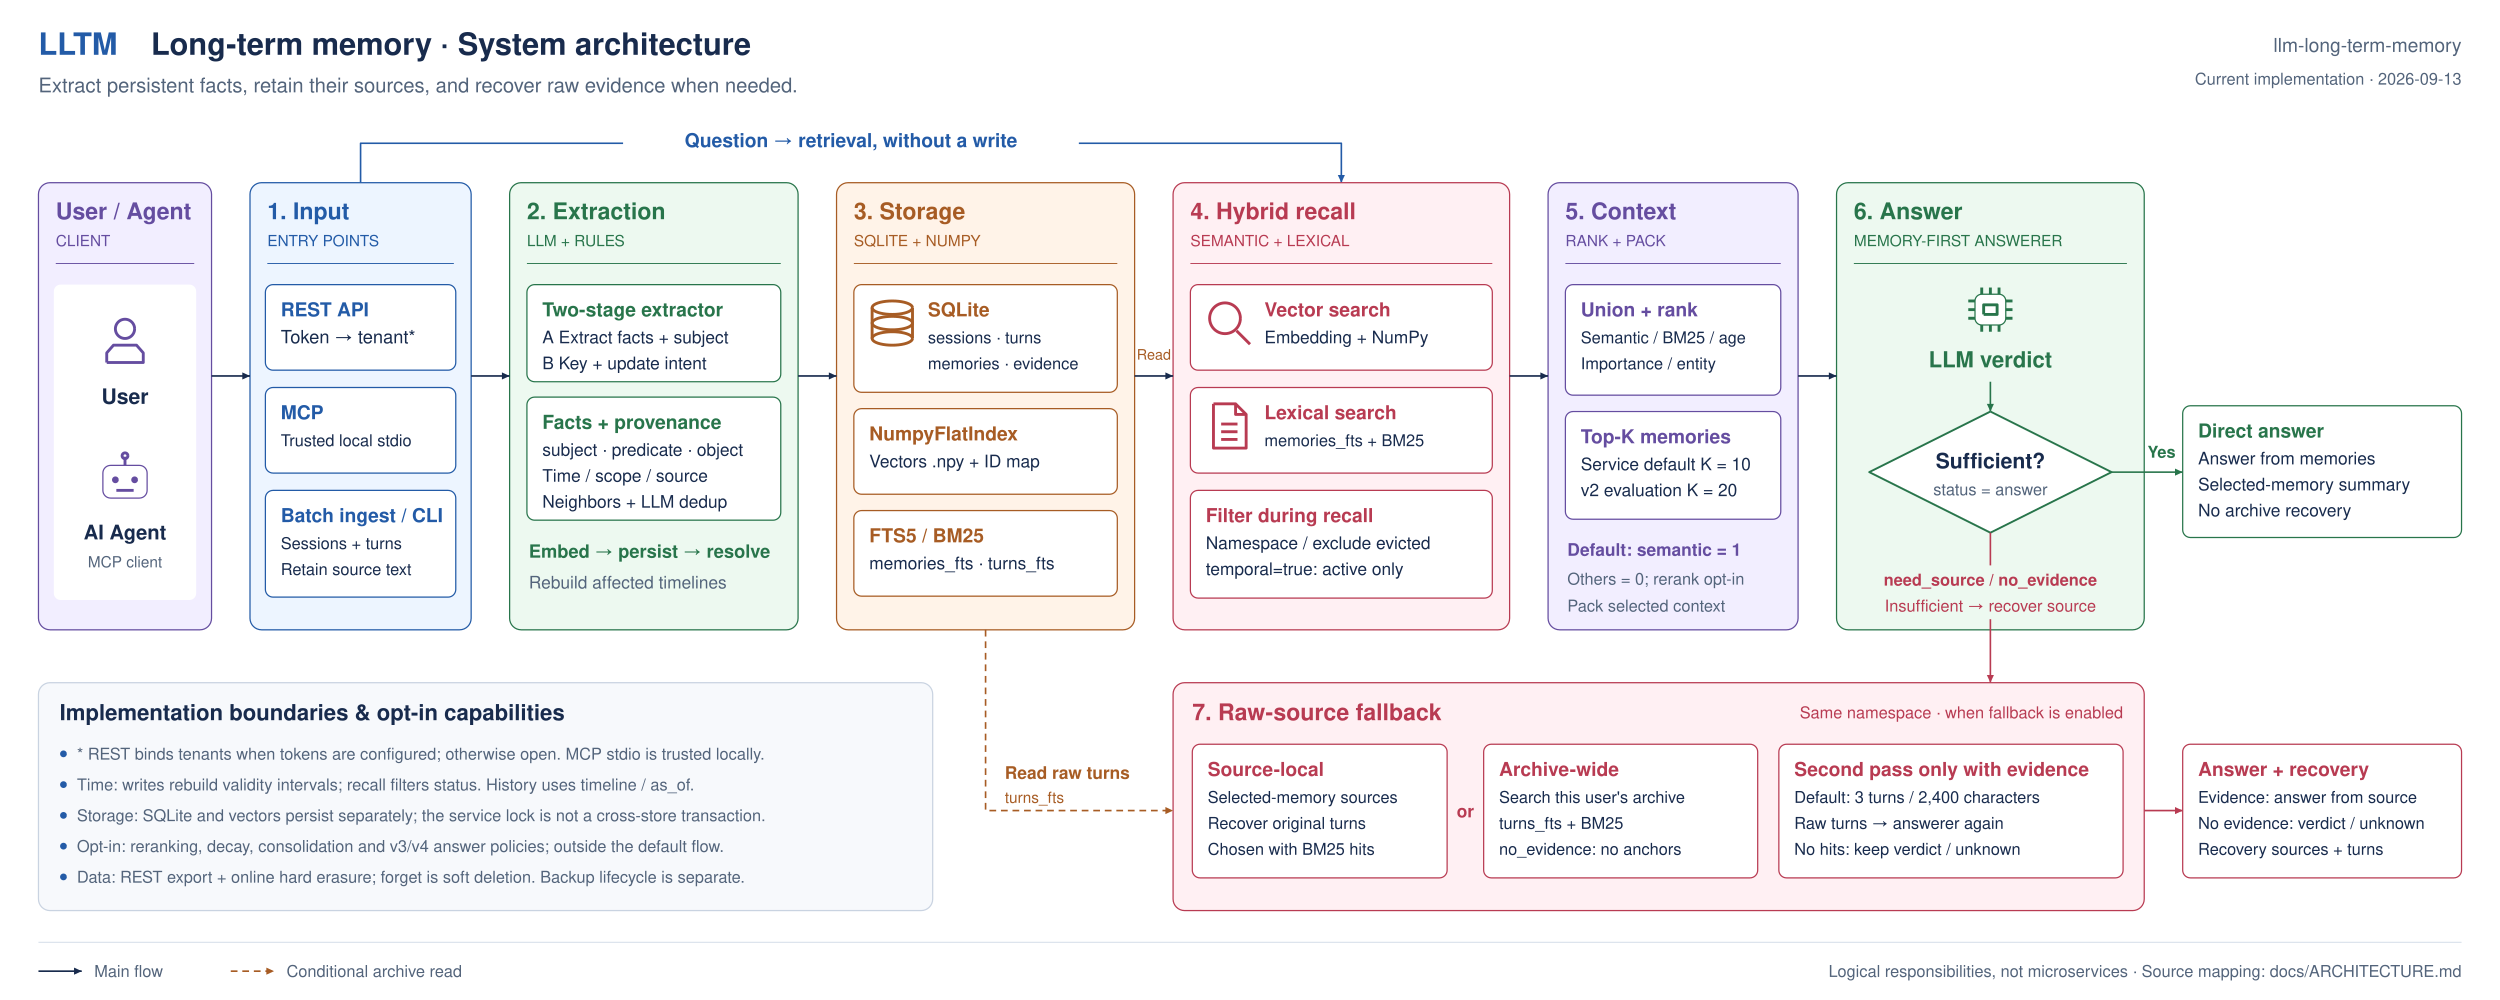
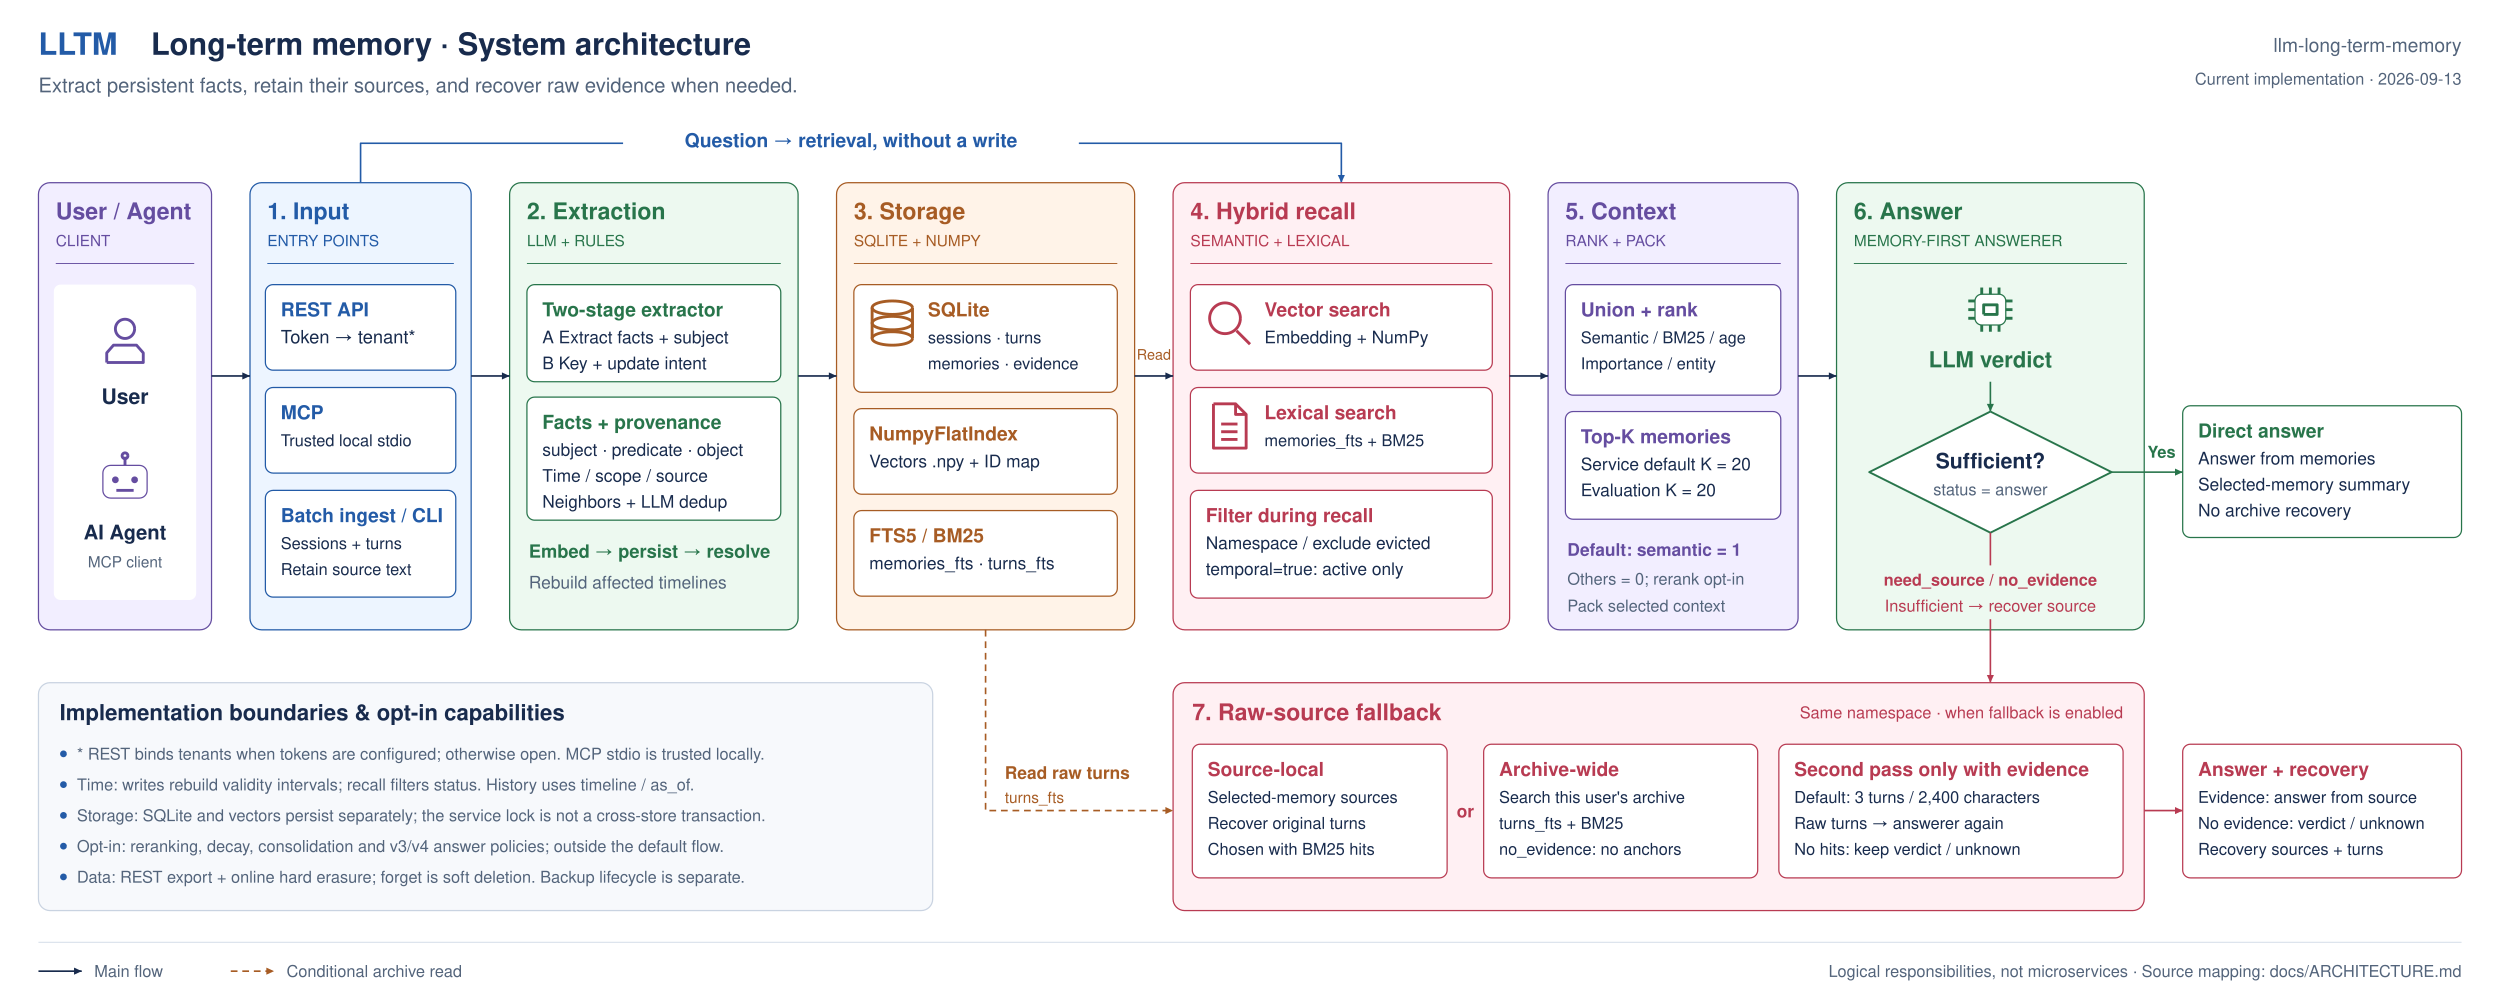
<svg xmlns="http://www.w3.org/2000/svg" width="2600" height="1040" viewBox="0 0 2600 1040" role="img" aria-labelledby="title desc">
  <rect x="0" y="0" width="2600" height="1040" rx="0" fill="#FFFFFF" stroke="none" stroke-width="1.3" />
  <text x="40" y="57" font-family="Helvetica, Arial, sans-serif" font-size="32" font-weight="700" fill="#235BA7" text-anchor="start">LLTM</text>
  <text x="157" y="57" font-family="Helvetica, Arial, sans-serif" font-size="32" font-weight="700" fill="#182B4D" text-anchor="start">Long-term memory · System architecture</text>
  <text x="40" y="96" font-family="Helvetica, Arial, sans-serif" font-size="21" font-weight="400" fill="#53647B" text-anchor="start">Extract persistent facts, retain their sources, and recover raw evidence when needed.</text>
  <text x="2560" y="54" font-family="Helvetica, Arial, sans-serif" font-size="20" font-weight="400" fill="#53647B" text-anchor="end">llm-long-term-memory</text>
  <text x="2560" y="88" font-family="Helvetica, Arial, sans-serif" font-size="17" font-weight="400" fill="#53647B" text-anchor="end">Current implementation · 2026-09-13</text>
  <polyline points="375,190 375,149 1395,149 1395,190" fill="none" stroke="#235BA7" stroke-width="1.7" stroke-linejoin="round" />
  <polygon points="1395,190 1398.7,182.0 1391.3,182.0" fill="#235BA7" />
  <rect x="648" y="130" width="474" height="33" rx="7" fill="#FFFFFF" stroke="none" stroke-width="1.3" />
  <text x="885" y="153" font-family="Helvetica, Arial, sans-serif" font-size="20" font-weight="700" fill="#235BA7" text-anchor="middle">Question → retrieval, without a write</text>
  <rect x="40" y="190" width="180" height="465" rx="12" fill="#F2EEFF" stroke="#654DA0" stroke-width="1.3" />
  <text x="58" y="228" font-family="Helvetica, Arial, sans-serif" font-size="24" font-weight="700" fill="#654DA0" text-anchor="start">User / Agent</text>
  <text x="58" y="256" font-family="Helvetica, Arial, sans-serif" font-size="16" font-weight="400" fill="#654DA0" text-anchor="start">CLIENT</text>
  <polyline points="58,274 202,274" fill="none" stroke="#654DA0" stroke-width="1" stroke-linejoin="round" />
  <rect x="56" y="296" width="148" height="328" rx="7" fill="#FFFFFF" stroke="none" stroke-width="1.3" />
  <polyline points="140.0,342.0 139.914,343.305 139.659,344.588 139.239,345.827 138.66,347.0 137.934,348.088 137.071,349.071 136.088,349.934 135.0,350.66 133.827,351.239 132.588,351.659 131.305,351.914 130.0,352.0 128.695,351.914 127.412,351.659 126.173,351.239 125.0,350.66 123.912,349.934 122.929,349.071 122.066,348.088 121.34,347.0 120.761,345.827 120.341,344.588 120.086,343.305 120.0,342.0 120.086,340.695 120.341,339.412 120.761,338.173 121.34,337.0 122.066,335.912 122.929,334.929 123.912,334.066 125.0,333.34 126.173,332.761 127.412,332.341 128.695,332.086 130.0,332.0 131.305,332.086 132.588,332.341 133.827,332.761 135.0,333.34 136.088,334.066 137.071,334.929 137.934,335.912 138.66,337.0 139.239,338.173 139.659,339.412 139.914,340.695 140.0,342.0" fill="none" stroke="#654DA0" stroke-width="3" stroke-linejoin="round" />
  <polyline points="111,377 111,367 118,359 142,359 149,367 149,377 111,377" fill="none" stroke="#654DA0" stroke-width="3" stroke-linejoin="round" />
  <text x="130" y="420" font-family="Helvetica, Arial, sans-serif" font-size="22" font-weight="700" fill="#182B4D" text-anchor="middle">User</text>
  <rect x="107" y="484" width="46" height="34" rx="8" fill="#FFFFFF" stroke="#654DA0" stroke-width="1.3" />
  <polyline points="130,484 130,475" fill="none" stroke="#654DA0" stroke-width="3" stroke-linejoin="round" />
  <polyline points="133.0,474.0 132.974,474.392 132.898,474.776 132.772,475.148 132.598,475.5 132.38,475.826 132.121,476.121 131.826,476.38 131.5,476.598 131.148,476.772 130.776,476.898 130.392,476.974 130.0,477.0 129.608,476.974 129.224,476.898 128.852,476.772 128.5,476.598 128.174,476.38 127.879,476.121 127.62,475.826 127.402,475.5 127.228,475.148 127.102,474.776 127.026,474.392 127.0,474.0 127.026,473.608 127.102,473.224 127.228,472.852 127.402,472.5 127.62,472.174 127.879,471.879 128.174,471.62 128.5,471.402 128.852,471.228 129.224,471.102 129.608,471.026 130.0,471.0 130.392,471.026 130.776,471.102 131.148,471.228 131.5,471.402 131.826,471.62 132.121,471.879 132.38,472.174 132.598,472.5 132.772,472.852 132.898,473.224 132.974,473.608 133.0,474.0" fill="none" stroke="#654DA0" stroke-width="3" stroke-linejoin="round" />
  <polygon points="122.0,499.0 121.983,499.261 121.932,499.518 121.848,499.765 121.732,500.0 121.587,500.218 121.414,500.414 121.218,500.587 121.0,500.732 120.765,500.848 120.518,500.932 120.261,500.983 120.0,501.0 119.739,500.983 119.482,500.932 119.235,500.848 119.0,500.732 118.782,500.587 118.586,500.414 118.413,500.218 118.268,500.0 118.152,499.765 118.068,499.518 118.017,499.261 118.0,499.0 118.017,498.739 118.068,498.482 118.152,498.235 118.268,498.0 118.413,497.782 118.586,497.586 118.782,497.413 119.0,497.268 119.235,497.152 119.482,497.068 119.739,497.017 120.0,497.0 120.261,497.017 120.518,497.068 120.765,497.152 121.0,497.268 121.218,497.413 121.414,497.586 121.587,497.782 121.732,498.0 121.848,498.235 121.932,498.482 121.983,498.739 122.0,499.0" fill="#654DA0" />
  <polyline points="122.0,499.0 121.983,499.261 121.932,499.518 121.848,499.765 121.732,500.0 121.587,500.218 121.414,500.414 121.218,500.587 121.0,500.732 120.765,500.848 120.518,500.932 120.261,500.983 120.0,501.0 119.739,500.983 119.482,500.932 119.235,500.848 119.0,500.732 118.782,500.587 118.586,500.414 118.413,500.218 118.268,500.0 118.152,499.765 118.068,499.518 118.017,499.261 118.0,499.0 118.017,498.739 118.068,498.482 118.152,498.235 118.268,498.0 118.413,497.782 118.586,497.586 118.782,497.413 119.0,497.268 119.235,497.152 119.482,497.068 119.739,497.017 120.0,497.0 120.261,497.017 120.518,497.068 120.765,497.152 121.0,497.268 121.218,497.413 121.414,497.586 121.587,497.782 121.732,498.0 121.848,498.235 121.932,498.482 121.983,498.739 122.0,499.0" fill="none" stroke="#654DA0" stroke-width="3" stroke-linejoin="round" />
  <polygon points="142.0,499.0 141.983,499.261 141.932,499.518 141.848,499.765 141.732,500.0 141.587,500.218 141.414,500.414 141.218,500.587 141.0,500.732 140.765,500.848 140.518,500.932 140.261,500.983 140.0,501.0 139.739,500.983 139.482,500.932 139.235,500.848 139.0,500.732 138.782,500.587 138.586,500.414 138.413,500.218 138.268,500.0 138.152,499.765 138.068,499.518 138.017,499.261 138.0,499.0 138.017,498.739 138.068,498.482 138.152,498.235 138.268,498.0 138.413,497.782 138.586,497.586 138.782,497.413 139.0,497.268 139.235,497.152 139.482,497.068 139.739,497.017 140.0,497.0 140.261,497.017 140.518,497.068 140.765,497.152 141.0,497.268 141.218,497.413 141.414,497.586 141.587,497.782 141.732,498.0 141.848,498.235 141.932,498.482 141.983,498.739 142.0,499.0" fill="#654DA0" />
  <polyline points="142.0,499.0 141.983,499.261 141.932,499.518 141.848,499.765 141.732,500.0 141.587,500.218 141.414,500.414 141.218,500.587 141.0,500.732 140.765,500.848 140.518,500.932 140.261,500.983 140.0,501.0 139.739,500.983 139.482,500.932 139.235,500.848 139.0,500.732 138.782,500.587 138.586,500.414 138.413,500.218 138.268,500.0 138.152,499.765 138.068,499.518 138.017,499.261 138.0,499.0 138.017,498.739 138.068,498.482 138.152,498.235 138.268,498.0 138.413,497.782 138.586,497.586 138.782,497.413 139.0,497.268 139.235,497.152 139.482,497.068 139.739,497.017 140.0,497.0 140.261,497.017 140.518,497.068 140.765,497.152 141.0,497.268 141.218,497.413 141.414,497.586 141.587,497.782 141.732,498.0 141.848,498.235 141.932,498.482 141.983,498.739 142.0,499.0" fill="none" stroke="#654DA0" stroke-width="3" stroke-linejoin="round" />
  <polyline points="121,510 139,510" fill="none" stroke="#654DA0" stroke-width="3" stroke-linejoin="round" />
  <text x="130" y="561" font-family="Helvetica, Arial, sans-serif" font-size="21" font-weight="700" fill="#182B4D" text-anchor="middle">AI Agent</text>
  <text x="130" y="590" font-family="Helvetica, Arial, sans-serif" font-size="16" font-weight="400" fill="#53647B" text-anchor="middle">MCP client</text>
  <rect x="260" y="190" width="230" height="465" rx="12" fill="#EDF5FF" stroke="#235BA7" stroke-width="1.3" />
  <text x="278" y="228" font-family="Helvetica, Arial, sans-serif" font-size="24" font-weight="700" fill="#235BA7" text-anchor="start">1. Input</text>
  <text x="278" y="256" font-family="Helvetica, Arial, sans-serif" font-size="16" font-weight="400" fill="#235BA7" text-anchor="start">ENTRY POINTS</text>
  <polyline points="278,274 472,274" fill="none" stroke="#235BA7" stroke-width="1" stroke-linejoin="round" />
  <rect x="276" y="296" width="198" height="89" rx="8" fill="#FFFFFF" stroke="#235BA7" stroke-width="1.3" />
  <text x="292" y="329" font-family="Helvetica, Arial, sans-serif" font-size="20" font-weight="700" fill="#235BA7" text-anchor="start">REST API</text>
  <text x="292" y="357" font-family="Helvetica, Arial, sans-serif" font-size="19" font-weight="400" fill="#182B4D" text-anchor="start">Token → tenant*</text>
  <rect x="276" y="403" width="198" height="89" rx="8" fill="#FFFFFF" stroke="#235BA7" stroke-width="1.3" />
  <text x="292" y="436" font-family="Helvetica, Arial, sans-serif" font-size="20" font-weight="700" fill="#235BA7" text-anchor="start">MCP</text>
  <text x="292" y="464" font-family="Helvetica, Arial, sans-serif" font-size="17" font-weight="400" fill="#182B4D" text-anchor="start">Trusted local stdio</text>
  <rect x="276" y="510" width="198" height="111" rx="8" fill="#FFFFFF" stroke="#235BA7" stroke-width="1.3" />
  <text x="292" y="543" font-family="Helvetica, Arial, sans-serif" font-size="20" font-weight="700" fill="#235BA7" text-anchor="start">Batch ingest / CLI</text>
  <text x="292" y="571" font-family="Helvetica, Arial, sans-serif" font-size="17" font-weight="400" fill="#182B4D" text-anchor="start">Sessions + turns</text>
  <text x="292" y="598" font-family="Helvetica, Arial, sans-serif" font-size="17" font-weight="400" fill="#182B4D" text-anchor="start">Retain source text</text>
  <rect x="530" y="190" width="300" height="465" rx="12" fill="#EDF9F0" stroke="#28754B" stroke-width="1.3" />
  <text x="548" y="228" font-family="Helvetica, Arial, sans-serif" font-size="24" font-weight="700" fill="#28754B" text-anchor="start">2. Extraction</text>
  <text x="548" y="256" font-family="Helvetica, Arial, sans-serif" font-size="16" font-weight="400" fill="#28754B" text-anchor="start">LLM + RULES</text>
  <polyline points="548,274 812,274" fill="none" stroke="#28754B" stroke-width="1" stroke-linejoin="round" />
  <rect x="548" y="296" width="264" height="101" rx="8" fill="#FFFFFF" stroke="#28754B" stroke-width="1.3" />
  <text x="564" y="329" font-family="Helvetica, Arial, sans-serif" font-size="20" font-weight="700" fill="#28754B" text-anchor="start">Two-stage extractor</text>
  <text x="564" y="357" font-family="Helvetica, Arial, sans-serif" font-size="18" font-weight="400" fill="#182B4D" text-anchor="start">A  Extract facts + subject</text>
  <text x="564" y="384" font-family="Helvetica, Arial, sans-serif" font-size="18" font-weight="400" fill="#182B4D" text-anchor="start">B  Key + update intent</text>
  <rect x="548" y="413" width="264" height="128" rx="8" fill="#FFFFFF" stroke="#28754B" stroke-width="1.3" />
  <text x="564" y="446" font-family="Helvetica, Arial, sans-serif" font-size="20" font-weight="700" fill="#28754B" text-anchor="start">Facts + provenance</text>
  <text x="564" y="474" font-family="Helvetica, Arial, sans-serif" font-size="18" font-weight="400" fill="#182B4D" text-anchor="start">subject · predicate · object</text>
  <text x="564" y="501" font-family="Helvetica, Arial, sans-serif" font-size="18" font-weight="400" fill="#182B4D" text-anchor="start">Time / scope / source</text>
  <text x="564" y="528" font-family="Helvetica, Arial, sans-serif" font-size="18" font-weight="400" fill="#182B4D" text-anchor="start">Neighbors + LLM dedup</text>
  <text x="550" y="580" font-family="Helvetica, Arial, sans-serif" font-size="19" font-weight="700" fill="#28754B" text-anchor="start">Embed → persist → resolve</text>
  <text x="550" y="612" font-family="Helvetica, Arial, sans-serif" font-size="18" font-weight="400" fill="#53647B" text-anchor="start">Rebuild affected timelines</text>
  <rect x="870" y="190" width="310" height="465" rx="12" fill="#FFF3E8" stroke="#A75C24" stroke-width="1.3" />
  <text x="888" y="228" font-family="Helvetica, Arial, sans-serif" font-size="24" font-weight="700" fill="#A75C24" text-anchor="start">3. Storage</text>
  <text x="888" y="256" font-family="Helvetica, Arial, sans-serif" font-size="16" font-weight="400" fill="#A75C24" text-anchor="start">SQLITE + NUMPY</text>
  <polyline points="888,274 1162,274" fill="none" stroke="#A75C24" stroke-width="1" stroke-linejoin="round" />
  <rect x="888" y="296" width="274" height="112" rx="8" fill="#FFFFFF" stroke="#A75C24" stroke-width="1.3" />
  <polyline points="949.0,320.0 948.741,321.095 947.972,322.163 946.711,323.178 944.989,324.114 942.849,324.95 940.343,325.663 937.534,326.237 934.489,326.657 931.285,326.914 928.0,327.0 924.715,326.914 921.511,326.657 918.466,326.237 915.657,325.663 913.151,324.95 911.011,324.114 909.289,323.178 908.028,322.163 907.259,321.095 907.0,320.0 907.259,318.905 908.028,317.837 909.289,316.822 911.011,315.886 913.151,315.05 915.657,314.337 918.466,313.763 921.511,313.343 924.715,313.086 928.0,313.0 931.285,313.086 934.489,313.343 937.534,313.763 940.343,314.337 942.849,315.05 944.989,315.886 946.711,316.822 947.972,317.837 948.741,318.905 949.0,320.0" fill="none" stroke="#A75C24" stroke-width="3" stroke-linejoin="round" />
  <polyline points="949.0,336.0 948.741,337.095 947.972,338.163 946.711,339.178 944.989,340.114 942.849,340.95 940.343,341.663 937.534,342.237 934.489,342.657 931.285,342.914 928.0,343.0 924.715,342.914 921.511,342.657 918.466,342.237 915.657,341.663 913.151,340.95 911.011,340.114 909.289,339.178 908.028,338.163 907.259,337.095 907.0,336.0 907.259,334.905 908.028,333.837 909.289,332.822 911.011,331.886 913.151,331.05 915.657,330.337 918.466,329.763 921.511,329.343 924.715,329.086 928.0,329.0 931.285,329.086 934.489,329.343 937.534,329.763 940.343,330.337 942.849,331.05 944.989,331.886 946.711,332.822 947.972,333.837 948.741,334.905 949.0,336.0" fill="none" stroke="#A75C24" stroke-width="3" stroke-linejoin="round" />
  <polyline points="949.0,352.0 948.741,353.095 947.972,354.163 946.711,355.178 944.989,356.114 942.849,356.95 940.343,357.663 937.534,358.237 934.489,358.657 931.285,358.914 928.0,359.0 924.715,358.914 921.511,358.657 918.466,358.237 915.657,357.663 913.151,356.95 911.011,356.114 909.289,355.178 908.028,354.163 907.259,353.095 907.0,352.0 907.259,350.905 908.028,349.837 909.289,348.822 911.011,347.886 913.151,347.05 915.657,346.337 918.466,345.763 921.511,345.343 924.715,345.086 928.0,345.0 931.285,345.086 934.489,345.343 937.534,345.763 940.343,346.337 942.849,347.05 944.989,347.886 946.711,348.822 947.972,349.837 948.741,350.905 949.0,352.0" fill="none" stroke="#A75C24" stroke-width="3" stroke-linejoin="round" />
  <polyline points="907,320 907,352" fill="none" stroke="#A75C24" stroke-width="3" stroke-linejoin="round" />
  <polyline points="949,320 949,352" fill="none" stroke="#A75C24" stroke-width="3" stroke-linejoin="round" />
  <text x="965" y="329" font-family="Helvetica, Arial, sans-serif" font-size="20" font-weight="700" fill="#A75C24" text-anchor="start">SQLite</text>
  <text x="965" y="357" font-family="Helvetica, Arial, sans-serif" font-size="17" font-weight="400" fill="#182B4D" text-anchor="start">sessions · turns</text>
  <text x="965" y="384" font-family="Helvetica, Arial, sans-serif" font-size="17" font-weight="400" fill="#182B4D" text-anchor="start">memories · evidence</text>
  <rect x="888" y="425" width="274" height="89" rx="8" fill="#FFFFFF" stroke="#A75C24" stroke-width="1.3" />
  <text x="904" y="458" font-family="Helvetica, Arial, sans-serif" font-size="20" font-weight="700" fill="#A75C24" text-anchor="start">NumpyFlatIndex</text>
  <text x="904" y="486" font-family="Helvetica, Arial, sans-serif" font-size="18" font-weight="400" fill="#182B4D" text-anchor="start">Vectors .npy + ID map</text>
  <rect x="888" y="531" width="274" height="89" rx="8" fill="#FFFFFF" stroke="#A75C24" stroke-width="1.3" />
  <text x="904" y="564" font-family="Helvetica, Arial, sans-serif" font-size="20" font-weight="700" fill="#A75C24" text-anchor="start">FTS5 / BM25</text>
  <text x="904" y="592" font-family="Helvetica, Arial, sans-serif" font-size="18" font-weight="400" fill="#182B4D" text-anchor="start">memories_fts · turns_fts</text>
  <rect x="1220" y="190" width="350" height="465" rx="12" fill="#FFF0F3" stroke="#B83B52" stroke-width="1.3" />
  <text x="1238" y="228" font-family="Helvetica, Arial, sans-serif" font-size="24" font-weight="700" fill="#B83B52" text-anchor="start">4. Hybrid recall</text>
  <text x="1238" y="256" font-family="Helvetica, Arial, sans-serif" font-size="16" font-weight="400" fill="#B83B52" text-anchor="start">SEMANTIC + LEXICAL</text>
  <polyline points="1238,274 1552,274" fill="none" stroke="#B83B52" stroke-width="1" stroke-linejoin="round" />
  <rect x="1238" y="296" width="314" height="89" rx="8" fill="#FFFFFF" stroke="#B83B52" stroke-width="1.3" />
  <polyline points="1290.0,331.0 1289.863,333.088 1289.455,335.141 1288.782,337.123 1287.856,339.0 1286.694,340.74 1285.314,342.314 1283.74,343.694 1282.0,344.856 1280.123,345.782 1278.141,346.455 1276.088,346.863 1274.0,347.0 1271.912,346.863 1269.859,346.455 1267.877,345.782 1266.0,344.856 1264.26,343.694 1262.686,342.314 1261.306,340.74 1260.144,339.0 1259.218,337.123 1258.545,335.141 1258.137,333.088 1258.0,331.0 1258.137,328.912 1258.545,326.859 1259.218,324.877 1260.144,323.0 1261.306,321.26 1262.686,319.686 1264.26,318.306 1266.0,317.144 1267.877,316.218 1269.859,315.545 1271.912,315.137 1274.0,315.0 1276.088,315.137 1278.141,315.545 1280.123,316.218 1282.0,317.144 1283.74,318.306 1285.314,319.686 1286.694,321.26 1287.856,323.0 1288.782,324.877 1289.455,326.859 1289.863,328.912 1290.0,331.0" fill="none" stroke="#B83B52" stroke-width="3" stroke-linejoin="round" />
  <polyline points="1286,344 1300,358" fill="none" stroke="#B83B52" stroke-width="3" stroke-linejoin="round" />
  <text x="1315" y="329" font-family="Helvetica, Arial, sans-serif" font-size="20" font-weight="700" fill="#B83B52" text-anchor="start">Vector search</text>
  <text x="1315" y="357" font-family="Helvetica, Arial, sans-serif" font-size="18" font-weight="400" fill="#182B4D" text-anchor="start">Embedding + NumPy</text>
  <rect x="1238" y="403" width="314" height="89" rx="8" fill="#FFFFFF" stroke="#B83B52" stroke-width="1.3" />
  <polyline points="1262,420 1285,420 1296,431 1296,466 1262,466 1262,420" fill="none" stroke="#B83B52" stroke-width="3" stroke-linejoin="round" />
  <polyline points="1285,420 1285,431 1296,431" fill="none" stroke="#B83B52" stroke-width="3" stroke-linejoin="round" />
  <polyline points="1270,441 1287,441" fill="none" stroke="#B83B52" stroke-width="3" stroke-linejoin="round" />
  <polyline points="1270,449 1287,449" fill="none" stroke="#B83B52" stroke-width="3" stroke-linejoin="round" />
  <polyline points="1270,457 1287,457" fill="none" stroke="#B83B52" stroke-width="3" stroke-linejoin="round" />
  <text x="1315" y="436" font-family="Helvetica, Arial, sans-serif" font-size="20" font-weight="700" fill="#B83B52" text-anchor="start">Lexical search</text>
  <text x="1315" y="464" font-family="Helvetica, Arial, sans-serif" font-size="17" font-weight="400" fill="#182B4D" text-anchor="start">memories_fts + BM25</text>
  <rect x="1238" y="510" width="314" height="112" rx="8" fill="#FFFFFF" stroke="#B83B52" stroke-width="1.3" />
  <text x="1254" y="543" font-family="Helvetica, Arial, sans-serif" font-size="20" font-weight="700" fill="#B83B52" text-anchor="start">Filter during recall</text>
  <text x="1254" y="571" font-family="Helvetica, Arial, sans-serif" font-size="18" font-weight="400" fill="#182B4D" text-anchor="start">Namespace / exclude evicted</text>
  <text x="1254" y="598" font-family="Helvetica, Arial, sans-serif" font-size="18" font-weight="400" fill="#182B4D" text-anchor="start">temporal=true: active only</text>
  <rect x="1610" y="190" width="260" height="465" rx="12" fill="#F2EEFF" stroke="#654DA0" stroke-width="1.3" />
  <text x="1628" y="228" font-family="Helvetica, Arial, sans-serif" font-size="24" font-weight="700" fill="#654DA0" text-anchor="start">5. Context</text>
  <text x="1628" y="256" font-family="Helvetica, Arial, sans-serif" font-size="16" font-weight="400" fill="#654DA0" text-anchor="start">RANK + PACK</text>
  <polyline points="1628,274 1852,274" fill="none" stroke="#654DA0" stroke-width="1" stroke-linejoin="round" />
  <rect x="1628" y="296" width="224" height="115" rx="8" fill="#FFFFFF" stroke="#654DA0" stroke-width="1.3" />
  <text x="1644" y="329" font-family="Helvetica, Arial, sans-serif" font-size="20" font-weight="700" fill="#654DA0" text-anchor="start">Union + rank</text>
  <text x="1644" y="357" font-family="Helvetica, Arial, sans-serif" font-size="17" font-weight="400" fill="#182B4D" text-anchor="start">Semantic / BM25 / age</text>
  <text x="1644" y="384" font-family="Helvetica, Arial, sans-serif" font-size="17" font-weight="400" fill="#182B4D" text-anchor="start">Importance / entity</text>
  <rect x="1628" y="428" width="224" height="112" rx="8" fill="#FFFFFF" stroke="#654DA0" stroke-width="1.3" />
  <text x="1644" y="461" font-family="Helvetica, Arial, sans-serif" font-size="20" font-weight="700" fill="#654DA0" text-anchor="start">Top-K memories</text>
-   <text x="1644" y="489" font-family="Helvetica, Arial, sans-serif" font-size="18" font-weight="400" fill="#182B4D" text-anchor="start">Service default K = 10</text>
-   <text x="1644" y="516" font-family="Helvetica, Arial, sans-serif" font-size="18" font-weight="400" fill="#182B4D" text-anchor="start">v2 evaluation K = 20</text>
+   <text x="1644" y="489" font-family="Helvetica, Arial, sans-serif" font-size="18" font-weight="400" fill="#182B4D" text-anchor="start">Service default K = 20</text>
+   <text x="1644" y="516" font-family="Helvetica, Arial, sans-serif" font-size="18" font-weight="400" fill="#182B4D" text-anchor="start">Evaluation K = 20</text>
  <text x="1630" y="578" font-family="Helvetica, Arial, sans-serif" font-size="18" font-weight="700" fill="#654DA0" text-anchor="start">Default: semantic = 1</text>
  <text x="1630" y="608" font-family="Helvetica, Arial, sans-serif" font-size="17" font-weight="400" fill="#53647B" text-anchor="start">Others = 0; rerank opt-in</text>
  <text x="1630" y="636" font-family="Helvetica, Arial, sans-serif" font-size="17" font-weight="400" fill="#53647B" text-anchor="start">Pack selected context</text>
  <rect x="1910" y="190" width="320" height="465" rx="12" fill="#EDF9F0" stroke="#28754B" stroke-width="1.3" />
  <text x="1928" y="228" font-family="Helvetica, Arial, sans-serif" font-size="24" font-weight="700" fill="#28754B" text-anchor="start">6. Answer</text>
  <text x="1928" y="256" font-family="Helvetica, Arial, sans-serif" font-size="16" font-weight="400" fill="#28754B" text-anchor="start">MEMORY-FIRST ANSWERER</text>
  <polyline points="1928,274 2212,274" fill="none" stroke="#28754B" stroke-width="1" stroke-linejoin="round" />
  <rect x="2054" y="306" width="32" height="32" rx="7" fill="#FFFFFF" stroke="#28754B" stroke-width="1.3" />
  <polyline points="2061,299 2061,306" fill="none" stroke="#28754B" stroke-width="3" stroke-linejoin="round" />
  <polyline points="2061,338 2061,345" fill="none" stroke="#28754B" stroke-width="3" stroke-linejoin="round" />
  <polyline points="2047,313 2054,313" fill="none" stroke="#28754B" stroke-width="3" stroke-linejoin="round" />
  <polyline points="2086,313 2093,313" fill="none" stroke="#28754B" stroke-width="3" stroke-linejoin="round" />
  <polyline points="2070,299 2070,306" fill="none" stroke="#28754B" stroke-width="3" stroke-linejoin="round" />
  <polyline points="2070,338 2070,345" fill="none" stroke="#28754B" stroke-width="3" stroke-linejoin="round" />
  <polyline points="2047,322 2054,322" fill="none" stroke="#28754B" stroke-width="3" stroke-linejoin="round" />
  <polyline points="2086,322 2093,322" fill="none" stroke="#28754B" stroke-width="3" stroke-linejoin="round" />
  <polyline points="2079,299 2079,306" fill="none" stroke="#28754B" stroke-width="3" stroke-linejoin="round" />
  <polyline points="2079,338 2079,345" fill="none" stroke="#28754B" stroke-width="3" stroke-linejoin="round" />
  <polyline points="2047,331 2054,331" fill="none" stroke="#28754B" stroke-width="3" stroke-linejoin="round" />
  <polyline points="2086,331 2093,331" fill="none" stroke="#28754B" stroke-width="3" stroke-linejoin="round" />
  <polyline points="2063,327 2063,317 2077,317 2077,327 2063,327" fill="none" stroke="#28754B" stroke-width="3" stroke-linejoin="round" />
  <text x="2070" y="382" font-family="Helvetica, Arial, sans-serif" font-size="23" font-weight="700" fill="#28754B" text-anchor="middle">LLM verdict</text>
  <polyline points="2070,397 2070,428" fill="none" stroke="#28754B" stroke-width="1.7" stroke-linejoin="round" />
  <polygon points="2070,428 2073.7,420.0 2066.3,420.0" fill="#28754B" />
  <polygon points="2070,428 2196,491 2070,554 1944,491 2070,428" fill="#FFFFFF" />
  <polyline points="2070,428 2196,491 2070,554 1944,491 2070,428" fill="none" stroke="#28754B" stroke-width="2" stroke-linejoin="round" />
  <text x="2070" y="487" font-family="Helvetica, Arial, sans-serif" font-size="22" font-weight="700" fill="#182B4D" text-anchor="middle">Sufficient?</text>
  <text x="2070" y="515" font-family="Helvetica, Arial, sans-serif" font-size="17" font-weight="400" fill="#53647B" text-anchor="middle">status = answer</text>
  <polyline points="2196,491 2270,491" fill="none" stroke="#28754B" stroke-width="1.7" stroke-linejoin="round" />
  <polygon points="2270,491 2262.0,487.3 2262.0,494.7" fill="#28754B" />
  <text x="2248" y="476" font-family="Helvetica, Arial, sans-serif" font-size="17" font-weight="700" fill="#28754B" text-anchor="middle">Yes</text>
  <polyline points="2070,554 2070,710" fill="none" stroke="#B83B52" stroke-width="1.7" stroke-linejoin="round" />
  <polygon points="2070,710 2073.7,702.0 2066.3,702.0" fill="#B83B52" />
  <rect x="1944" y="588" width="252" height="56" rx="7" fill="#EDF9F0" stroke="none" stroke-width="1.3" />
  <text x="2070" y="609" font-family="Helvetica, Arial, sans-serif" font-size="17" font-weight="700" fill="#B83B52" text-anchor="middle">need_source / no_evidence</text>
  <text x="2070" y="636" font-family="Helvetica, Arial, sans-serif" font-size="17" font-weight="400" fill="#B83B52" text-anchor="middle">Insufficient → recover source</text>
  <rect x="2270" y="422" width="290" height="137" rx="8" fill="#FFFFFF" stroke="#28754B" stroke-width="1.3" />
  <text x="2286" y="455" font-family="Helvetica, Arial, sans-serif" font-size="20" font-weight="700" fill="#28754B" text-anchor="start">Direct answer</text>
  <text x="2286" y="483" font-family="Helvetica, Arial, sans-serif" font-size="18" font-weight="400" fill="#182B4D" text-anchor="start">Answer from memories</text>
  <text x="2286" y="510" font-family="Helvetica, Arial, sans-serif" font-size="18" font-weight="400" fill="#182B4D" text-anchor="start">Selected-memory summary</text>
  <text x="2286" y="537" font-family="Helvetica, Arial, sans-serif" font-size="18" font-weight="400" fill="#182B4D" text-anchor="start">No archive recovery</text>
  <polyline points="220,391 260,391" fill="none" stroke="#182B4D" stroke-width="1.7" stroke-linejoin="round" />
  <polygon points="260,391 252.0,387.3 252.0,394.7" fill="#182B4D" />
  <polyline points="490,391 530,391" fill="none" stroke="#182B4D" stroke-width="1.7" stroke-linejoin="round" />
  <polygon points="530,391 522.0,387.3 522.0,394.7" fill="#182B4D" />
  <polyline points="830,391 870,391" fill="none" stroke="#182B4D" stroke-width="1.7" stroke-linejoin="round" />
  <polygon points="870,391 862.0,387.3 862.0,394.7" fill="#182B4D" />
  <polyline points="1180,391 1220,391" fill="none" stroke="#182B4D" stroke-width="1.7" stroke-linejoin="round" />
  <polygon points="1220,391 1212.0,387.3 1212.0,394.7" fill="#182B4D" />
  <polyline points="1570,391 1610,391" fill="none" stroke="#182B4D" stroke-width="1.7" stroke-linejoin="round" />
  <polygon points="1610,391 1602.0,387.3 1602.0,394.7" fill="#182B4D" />
  <polyline points="1870,391 1910,391" fill="none" stroke="#182B4D" stroke-width="1.7" stroke-linejoin="round" />
  <polygon points="1910,391 1902.0,387.3 1902.0,394.7" fill="#182B4D" />
  <text x="1200" y="374" font-family="Helvetica, Arial, sans-serif" font-size="15" font-weight="400" fill="#A75C24" text-anchor="middle">Read</text>
  <rect x="1220" y="710" width="1010" height="237" rx="12" fill="#FFF0F3" stroke="#B83B52" stroke-width="1.3" />
  <text x="1240" y="749" font-family="Helvetica, Arial, sans-serif" font-size="24" font-weight="700" fill="#B83B52" text-anchor="start">7. Raw-source fallback</text>
  <text x="2208" y="747" font-family="Helvetica, Arial, sans-serif" font-size="17" font-weight="400" fill="#B83B52" text-anchor="end">Same namespace · when fallback is enabled</text>
  <rect x="1240" y="774" width="265" height="139" rx="8" fill="#FFFFFF" stroke="#B83B52" stroke-width="1.3" />
  <text x="1256" y="807" font-family="Helvetica, Arial, sans-serif" font-size="20" font-weight="700" fill="#B83B52" text-anchor="start">Source-local</text>
  <text x="1256" y="835" font-family="Helvetica, Arial, sans-serif" font-size="17" font-weight="400" fill="#182B4D" text-anchor="start">Selected-memory sources</text>
  <text x="1256" y="862" font-family="Helvetica, Arial, sans-serif" font-size="17" font-weight="400" fill="#182B4D" text-anchor="start">Recover original turns</text>
  <text x="1256" y="889" font-family="Helvetica, Arial, sans-serif" font-size="17" font-weight="400" fill="#182B4D" text-anchor="start">Chosen with BM25 hits</text>
  <text x="1524" y="850" font-family="Helvetica, Arial, sans-serif" font-size="18" font-weight="700" fill="#B83B52" text-anchor="middle">or</text>
  <rect x="1543" y="774" width="285" height="139" rx="8" fill="#FFFFFF" stroke="#B83B52" stroke-width="1.3" />
  <text x="1559" y="807" font-family="Helvetica, Arial, sans-serif" font-size="20" font-weight="700" fill="#B83B52" text-anchor="start">Archive-wide</text>
  <text x="1559" y="835" font-family="Helvetica, Arial, sans-serif" font-size="17" font-weight="400" fill="#182B4D" text-anchor="start">Search this user's archive</text>
  <text x="1559" y="862" font-family="Helvetica, Arial, sans-serif" font-size="17" font-weight="400" fill="#182B4D" text-anchor="start">turns_fts + BM25</text>
  <text x="1559" y="889" font-family="Helvetica, Arial, sans-serif" font-size="17" font-weight="400" fill="#182B4D" text-anchor="start">no_evidence: no anchors</text>
  <rect x="1850" y="774" width="358" height="139" rx="8" fill="#FFFFFF" stroke="#B83B52" stroke-width="1.3" />
  <text x="1866" y="807" font-family="Helvetica, Arial, sans-serif" font-size="20" font-weight="700" fill="#B83B52" text-anchor="start">Second pass only with evidence</text>
  <text x="1866" y="835" font-family="Helvetica, Arial, sans-serif" font-size="17" font-weight="400" fill="#182B4D" text-anchor="start">Default: 3 turns / 2,400 characters</text>
  <text x="1866" y="862" font-family="Helvetica, Arial, sans-serif" font-size="17" font-weight="400" fill="#182B4D" text-anchor="start">Raw turns → answerer again</text>
  <text x="1866" y="889" font-family="Helvetica, Arial, sans-serif" font-size="17" font-weight="400" fill="#182B4D" text-anchor="start">No hits: keep verdict / unknown</text>
  <polyline points="2230,843 2270,843" fill="none" stroke="#B83B52" stroke-width="1.7" stroke-linejoin="round" />
  <polygon points="2270,843 2262.0,839.3 2262.0,846.7" fill="#B83B52" />
  <rect x="2270" y="774" width="290" height="139" rx="8" fill="#FFFFFF" stroke="#B83B52" stroke-width="1.3" />
  <text x="2286" y="807" font-family="Helvetica, Arial, sans-serif" font-size="20" font-weight="700" fill="#B83B52" text-anchor="start">Answer + recovery</text>
  <text x="2286" y="835" font-family="Helvetica, Arial, sans-serif" font-size="17" font-weight="400" fill="#182B4D" text-anchor="start">Evidence: answer from source</text>
  <text x="2286" y="862" font-family="Helvetica, Arial, sans-serif" font-size="17" font-weight="400" fill="#182B4D" text-anchor="start">No evidence: verdict / unknown</text>
  <text x="2286" y="889" font-family="Helvetica, Arial, sans-serif" font-size="17" font-weight="400" fill="#182B4D" text-anchor="start">Recovery sources + turns</text>
  <polyline points="1025,655 1025,843 1220,843" fill="none" stroke="#A75C24" stroke-width="1.7" stroke-linejoin="round" stroke-dasharray="7 5" />
  <polygon points="1220,843 1212.0,839.3 1212.0,846.7" fill="#A75C24" />
  <text x="1045" y="810" font-family="Helvetica, Arial, sans-serif" font-size="18" font-weight="700" fill="#A75C24" text-anchor="start">Read raw turns</text>
  <text x="1045" y="835" font-family="Helvetica, Arial, sans-serif" font-size="16" font-weight="400" fill="#A75C24" text-anchor="start">turns_fts</text>
  <rect x="40" y="710" width="930" height="237" rx="12" fill="#F7F9FC" stroke="#C9D3E1" stroke-width="1.3" />
  <text x="62" y="749" font-family="Helvetica, Arial, sans-serif" font-size="23" font-weight="700" fill="#182B4D" text-anchor="start">Implementation boundaries &amp; opt-in capabilities</text>
  <polygon points="68.0,784.0 67.983,784.261 67.932,784.518 67.848,784.765 67.732,785.0 67.587,785.218 67.414,785.414 67.218,785.587 67.0,785.732 66.765,785.848 66.518,785.932 66.261,785.983 66.0,786.0 65.739,785.983 65.482,785.932 65.235,785.848 65.0,785.732 64.782,785.587 64.586,785.414 64.413,785.218 64.268,785.0 64.152,784.765 64.068,784.518 64.017,784.261 64.0,784.0 64.017,783.739 64.068,783.482 64.152,783.235 64.268,783.0 64.413,782.782 64.586,782.586 64.782,782.413 65.0,782.268 65.235,782.152 65.482,782.068 65.739,782.017 66.0,782.0 66.261,782.017 66.518,782.068 66.765,782.152 67.0,782.268 67.218,782.413 67.414,782.586 67.587,782.782 67.732,783.0 67.848,783.235 67.932,783.482 67.983,783.739 68.0,784.0" fill="#235BA7" />
  <polyline points="68.0,784.0 67.983,784.261 67.932,784.518 67.848,784.765 67.732,785.0 67.587,785.218 67.414,785.414 67.218,785.587 67.0,785.732 66.765,785.848 66.518,785.932 66.261,785.983 66.0,786.0 65.739,785.983 65.482,785.932 65.235,785.848 65.0,785.732 64.782,785.587 64.586,785.414 64.413,785.218 64.268,785.0 64.152,784.765 64.068,784.518 64.017,784.261 64.0,784.0 64.017,783.739 64.068,783.482 64.152,783.235 64.268,783.0 64.413,782.782 64.586,782.586 64.782,782.413 65.0,782.268 65.235,782.152 65.482,782.068 65.739,782.017 66.0,782.0 66.261,782.017 66.518,782.068 66.765,782.152 67.0,782.268 67.218,782.413 67.414,782.586 67.587,782.782 67.732,783.0 67.848,783.235 67.932,783.482 67.983,783.739 68.0,784.0" fill="none" stroke="#235BA7" stroke-width="3" stroke-linejoin="round" />
  <text x="80" y="790" font-family="Helvetica, Arial, sans-serif" font-size="17" font-weight="400" fill="#53647B" text-anchor="start">* REST binds tenants when tokens are configured; otherwise open. MCP stdio is trusted locally.</text>
  <polygon points="68.0,816.0 67.983,816.261 67.932,816.518 67.848,816.765 67.732,817.0 67.587,817.218 67.414,817.414 67.218,817.587 67.0,817.732 66.765,817.848 66.518,817.932 66.261,817.983 66.0,818.0 65.739,817.983 65.482,817.932 65.235,817.848 65.0,817.732 64.782,817.587 64.586,817.414 64.413,817.218 64.268,817.0 64.152,816.765 64.068,816.518 64.017,816.261 64.0,816.0 64.017,815.739 64.068,815.482 64.152,815.235 64.268,815.0 64.413,814.782 64.586,814.586 64.782,814.413 65.0,814.268 65.235,814.152 65.482,814.068 65.739,814.017 66.0,814.0 66.261,814.017 66.518,814.068 66.765,814.152 67.0,814.268 67.218,814.413 67.414,814.586 67.587,814.782 67.732,815.0 67.848,815.235 67.932,815.482 67.983,815.739 68.0,816.0" fill="#235BA7" />
  <polyline points="68.0,816.0 67.983,816.261 67.932,816.518 67.848,816.765 67.732,817.0 67.587,817.218 67.414,817.414 67.218,817.587 67.0,817.732 66.765,817.848 66.518,817.932 66.261,817.983 66.0,818.0 65.739,817.983 65.482,817.932 65.235,817.848 65.0,817.732 64.782,817.587 64.586,817.414 64.413,817.218 64.268,817.0 64.152,816.765 64.068,816.518 64.017,816.261 64.0,816.0 64.017,815.739 64.068,815.482 64.152,815.235 64.268,815.0 64.413,814.782 64.586,814.586 64.782,814.413 65.0,814.268 65.235,814.152 65.482,814.068 65.739,814.017 66.0,814.0 66.261,814.017 66.518,814.068 66.765,814.152 67.0,814.268 67.218,814.413 67.414,814.586 67.587,814.782 67.732,815.0 67.848,815.235 67.932,815.482 67.983,815.739 68.0,816.0" fill="none" stroke="#235BA7" stroke-width="3" stroke-linejoin="round" />
  <text x="80" y="822" font-family="Helvetica, Arial, sans-serif" font-size="17" font-weight="400" fill="#53647B" text-anchor="start">Time: writes rebuild validity intervals; recall filters status. History uses timeline / as_of.</text>
  <polygon points="68.0,848.0 67.983,848.261 67.932,848.518 67.848,848.765 67.732,849.0 67.587,849.218 67.414,849.414 67.218,849.587 67.0,849.732 66.765,849.848 66.518,849.932 66.261,849.983 66.0,850.0 65.739,849.983 65.482,849.932 65.235,849.848 65.0,849.732 64.782,849.587 64.586,849.414 64.413,849.218 64.268,849.0 64.152,848.765 64.068,848.518 64.017,848.261 64.0,848.0 64.017,847.739 64.068,847.482 64.152,847.235 64.268,847.0 64.413,846.782 64.586,846.586 64.782,846.413 65.0,846.268 65.235,846.152 65.482,846.068 65.739,846.017 66.0,846.0 66.261,846.017 66.518,846.068 66.765,846.152 67.0,846.268 67.218,846.413 67.414,846.586 67.587,846.782 67.732,847.0 67.848,847.235 67.932,847.482 67.983,847.739 68.0,848.0" fill="#235BA7" />
  <polyline points="68.0,848.0 67.983,848.261 67.932,848.518 67.848,848.765 67.732,849.0 67.587,849.218 67.414,849.414 67.218,849.587 67.0,849.732 66.765,849.848 66.518,849.932 66.261,849.983 66.0,850.0 65.739,849.983 65.482,849.932 65.235,849.848 65.0,849.732 64.782,849.587 64.586,849.414 64.413,849.218 64.268,849.0 64.152,848.765 64.068,848.518 64.017,848.261 64.0,848.0 64.017,847.739 64.068,847.482 64.152,847.235 64.268,847.0 64.413,846.782 64.586,846.586 64.782,846.413 65.0,846.268 65.235,846.152 65.482,846.068 65.739,846.017 66.0,846.0 66.261,846.017 66.518,846.068 66.765,846.152 67.0,846.268 67.218,846.413 67.414,846.586 67.587,846.782 67.732,847.0 67.848,847.235 67.932,847.482 67.983,847.739 68.0,848.0" fill="none" stroke="#235BA7" stroke-width="3" stroke-linejoin="round" />
  <text x="80" y="854" font-family="Helvetica, Arial, sans-serif" font-size="17" font-weight="400" fill="#53647B" text-anchor="start">Storage: SQLite and vectors persist separately; the service lock is not a cross-store transaction.</text>
  <polygon points="68.0,880.0 67.983,880.261 67.932,880.518 67.848,880.765 67.732,881.0 67.587,881.218 67.414,881.414 67.218,881.587 67.0,881.732 66.765,881.848 66.518,881.932 66.261,881.983 66.0,882.0 65.739,881.983 65.482,881.932 65.235,881.848 65.0,881.732 64.782,881.587 64.586,881.414 64.413,881.218 64.268,881.0 64.152,880.765 64.068,880.518 64.017,880.261 64.0,880.0 64.017,879.739 64.068,879.482 64.152,879.235 64.268,879.0 64.413,878.782 64.586,878.586 64.782,878.413 65.0,878.268 65.235,878.152 65.482,878.068 65.739,878.017 66.0,878.0 66.261,878.017 66.518,878.068 66.765,878.152 67.0,878.268 67.218,878.413 67.414,878.586 67.587,878.782 67.732,879.0 67.848,879.235 67.932,879.482 67.983,879.739 68.0,880.0" fill="#235BA7" />
  <polyline points="68.0,880.0 67.983,880.261 67.932,880.518 67.848,880.765 67.732,881.0 67.587,881.218 67.414,881.414 67.218,881.587 67.0,881.732 66.765,881.848 66.518,881.932 66.261,881.983 66.0,882.0 65.739,881.983 65.482,881.932 65.235,881.848 65.0,881.732 64.782,881.587 64.586,881.414 64.413,881.218 64.268,881.0 64.152,880.765 64.068,880.518 64.017,880.261 64.0,880.0 64.017,879.739 64.068,879.482 64.152,879.235 64.268,879.0 64.413,878.782 64.586,878.586 64.782,878.413 65.0,878.268 65.235,878.152 65.482,878.068 65.739,878.017 66.0,878.0 66.261,878.017 66.518,878.068 66.765,878.152 67.0,878.268 67.218,878.413 67.414,878.586 67.587,878.782 67.732,879.0 67.848,879.235 67.932,879.482 67.983,879.739 68.0,880.0" fill="none" stroke="#235BA7" stroke-width="3" stroke-linejoin="round" />
  <text x="80" y="886" font-family="Helvetica, Arial, sans-serif" font-size="17" font-weight="400" fill="#53647B" text-anchor="start">Opt-in: reranking, decay, consolidation and v3/v4 answer policies; outside the default flow.</text>
  <polygon points="68.0,912.0 67.983,912.261 67.932,912.518 67.848,912.765 67.732,913.0 67.587,913.218 67.414,913.414 67.218,913.587 67.0,913.732 66.765,913.848 66.518,913.932 66.261,913.983 66.0,914.0 65.739,913.983 65.482,913.932 65.235,913.848 65.0,913.732 64.782,913.587 64.586,913.414 64.413,913.218 64.268,913.0 64.152,912.765 64.068,912.518 64.017,912.261 64.0,912.0 64.017,911.739 64.068,911.482 64.152,911.235 64.268,911.0 64.413,910.782 64.586,910.586 64.782,910.413 65.0,910.268 65.235,910.152 65.482,910.068 65.739,910.017 66.0,910.0 66.261,910.017 66.518,910.068 66.765,910.152 67.0,910.268 67.218,910.413 67.414,910.586 67.587,910.782 67.732,911.0 67.848,911.235 67.932,911.482 67.983,911.739 68.0,912.0" fill="#235BA7" />
  <polyline points="68.0,912.0 67.983,912.261 67.932,912.518 67.848,912.765 67.732,913.0 67.587,913.218 67.414,913.414 67.218,913.587 67.0,913.732 66.765,913.848 66.518,913.932 66.261,913.983 66.0,914.0 65.739,913.983 65.482,913.932 65.235,913.848 65.0,913.732 64.782,913.587 64.586,913.414 64.413,913.218 64.268,913.0 64.152,912.765 64.068,912.518 64.017,912.261 64.0,912.0 64.017,911.739 64.068,911.482 64.152,911.235 64.268,911.0 64.413,910.782 64.586,910.586 64.782,910.413 65.0,910.268 65.235,910.152 65.482,910.068 65.739,910.017 66.0,910.0 66.261,910.017 66.518,910.068 66.765,910.152 67.0,910.268 67.218,910.413 67.414,910.586 67.587,910.782 67.732,911.0 67.848,911.235 67.932,911.482 67.983,911.739 68.0,912.0" fill="none" stroke="#235BA7" stroke-width="3" stroke-linejoin="round" />
  <text x="80" y="918" font-family="Helvetica, Arial, sans-serif" font-size="17" font-weight="400" fill="#53647B" text-anchor="start">Data: REST export + online hard erasure; forget is soft deletion. Backup lifecycle is separate.</text>
  <polyline points="40,980 2560,980" fill="none" stroke="#D4DDE8" stroke-width="1" stroke-linejoin="round" />
  <polyline points="40,1010 85,1010" fill="none" stroke="#182B4D" stroke-width="1.7" stroke-linejoin="round" />
  <polygon points="85,1010 77.0,1006.3 77.0,1013.7" fill="#182B4D" />
  <text x="98" y="1016" font-family="Helvetica, Arial, sans-serif" font-size="17" font-weight="400" fill="#53647B" text-anchor="start">Main flow</text>
  <polyline points="240,1010 285,1010" fill="none" stroke="#A75C24" stroke-width="1.7" stroke-linejoin="round" stroke-dasharray="7 5" />
  <polygon points="285,1010 277.0,1006.3 277.0,1013.7" fill="#A75C24" />
  <text x="298" y="1016" font-family="Helvetica, Arial, sans-serif" font-size="17" font-weight="400" fill="#53647B" text-anchor="start">Conditional archive read</text>
  <text x="2560" y="1016" font-family="Helvetica, Arial, sans-serif" font-size="17" font-weight="400" fill="#53647B" text-anchor="end">Logical responsibilities, not microservices · Source mapping: docs/ARCHITECTURE.md</text>
</svg>
